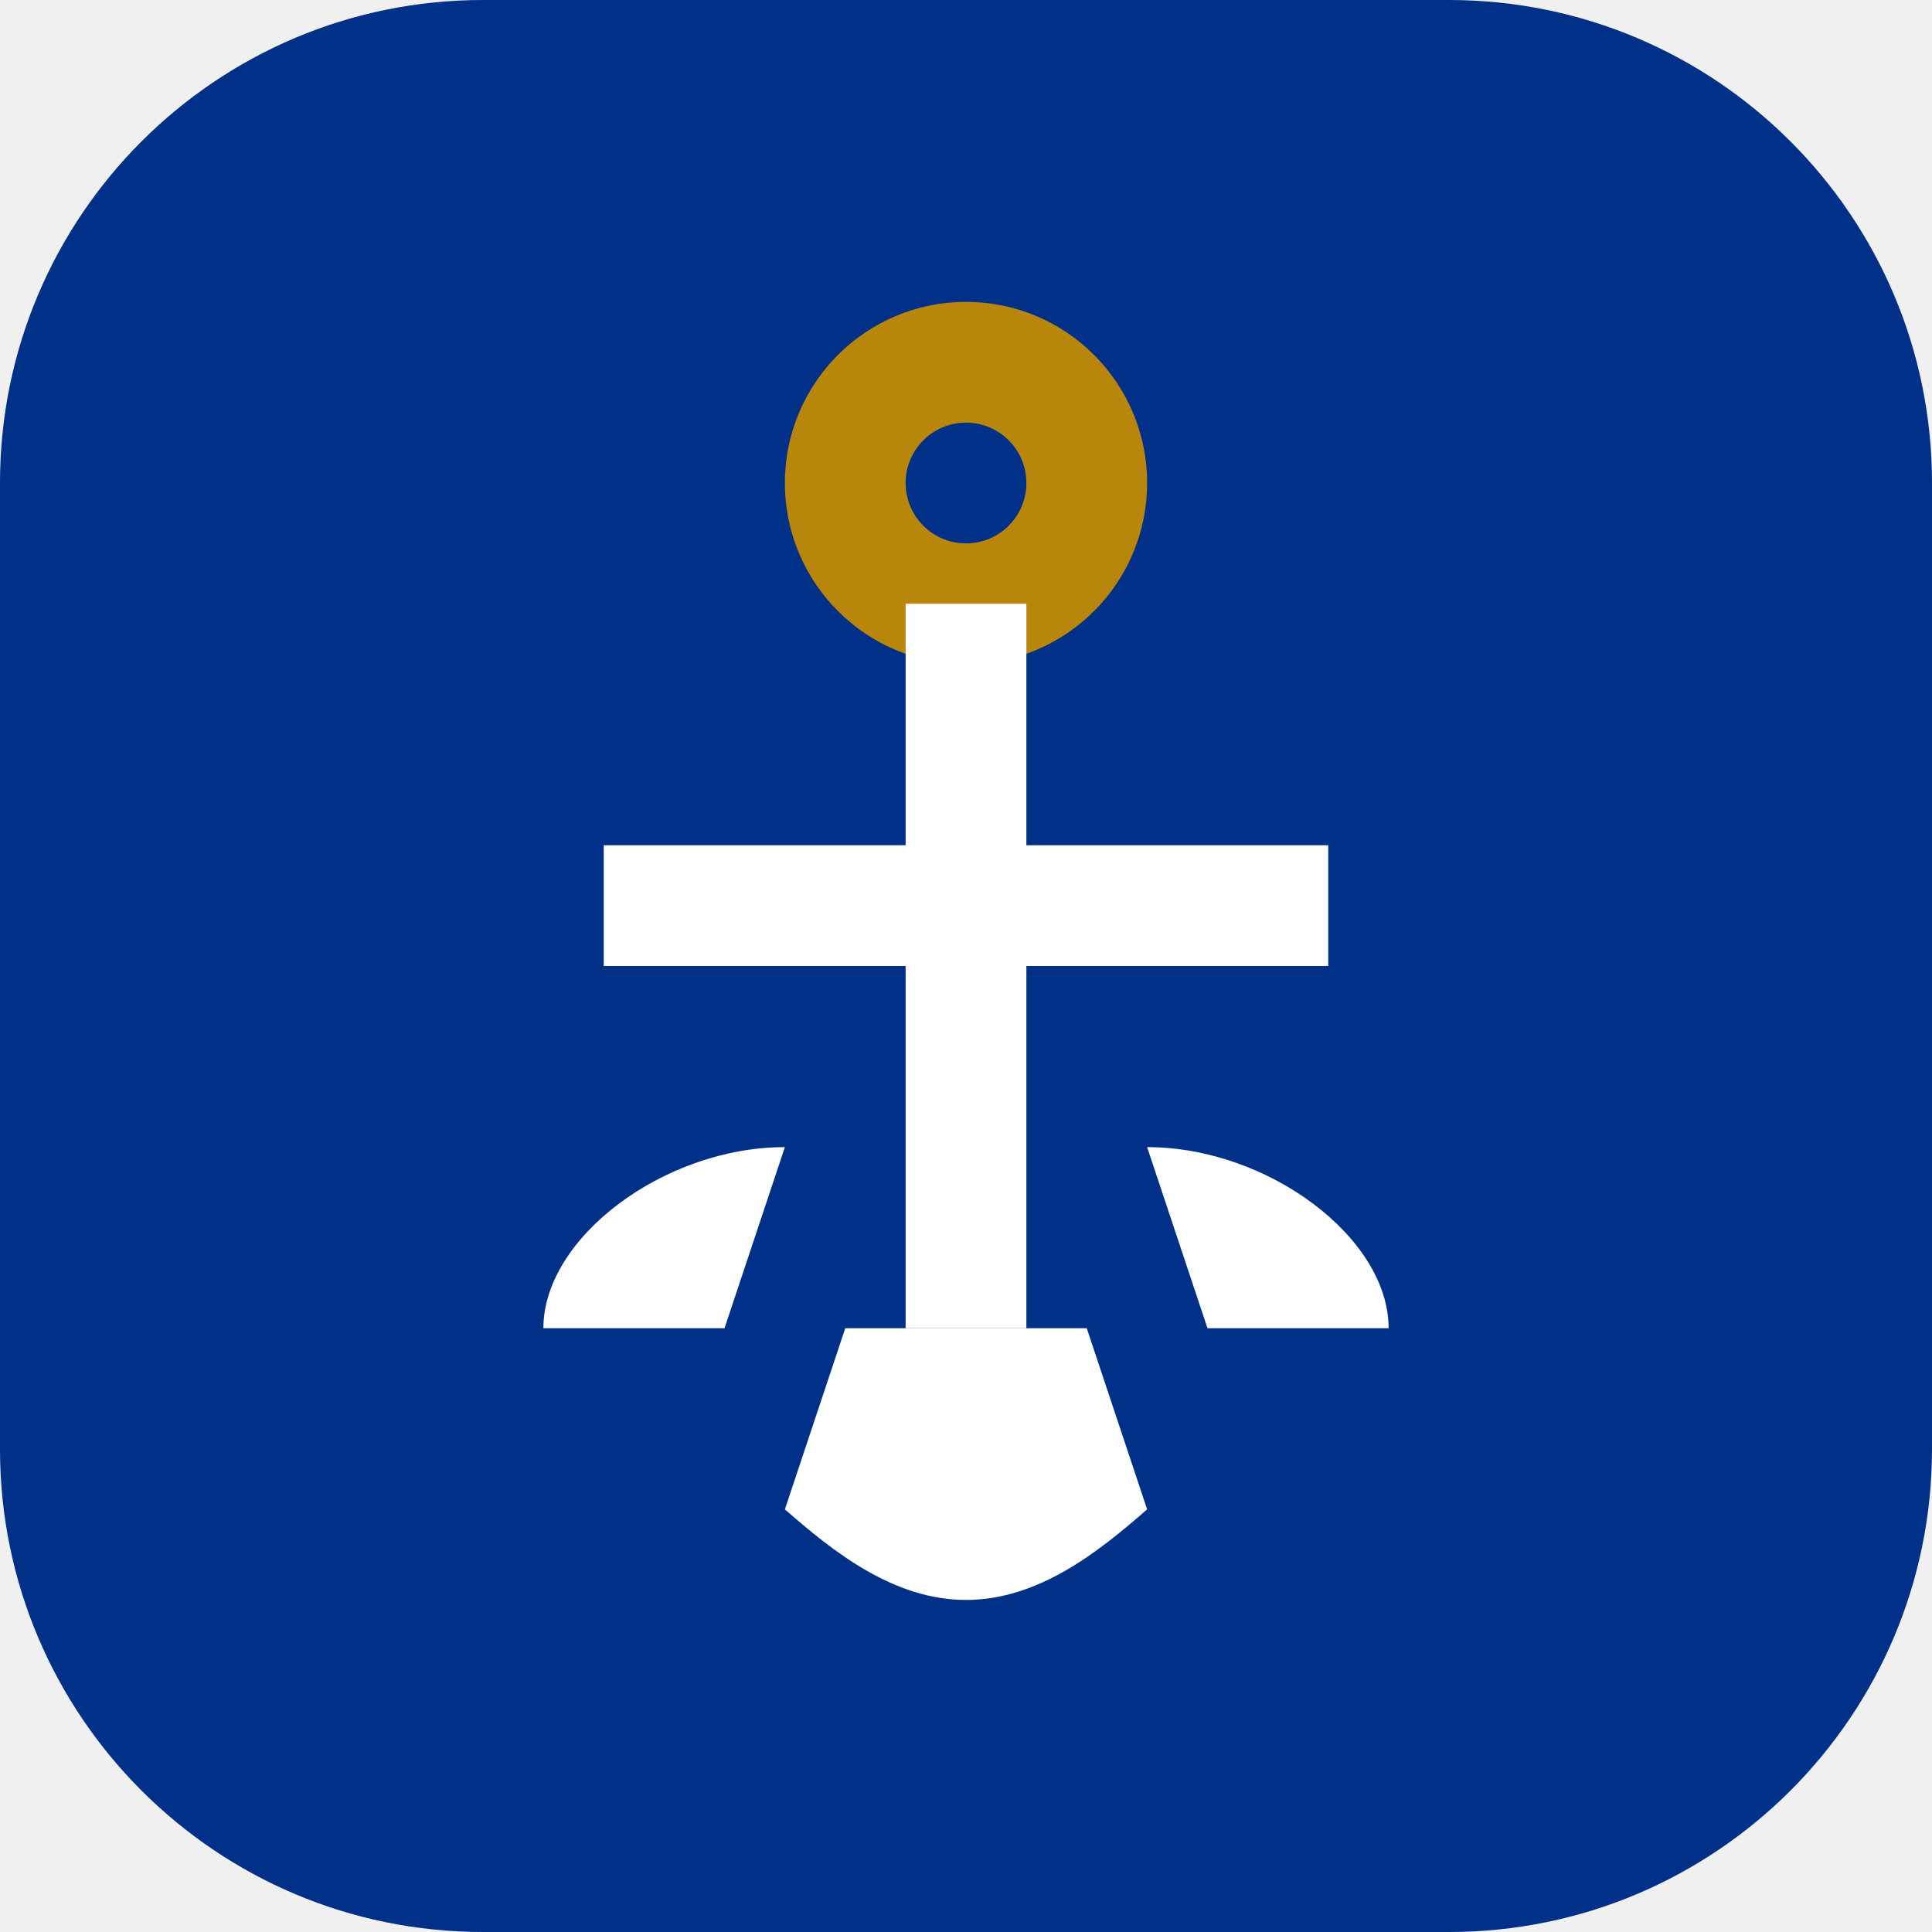
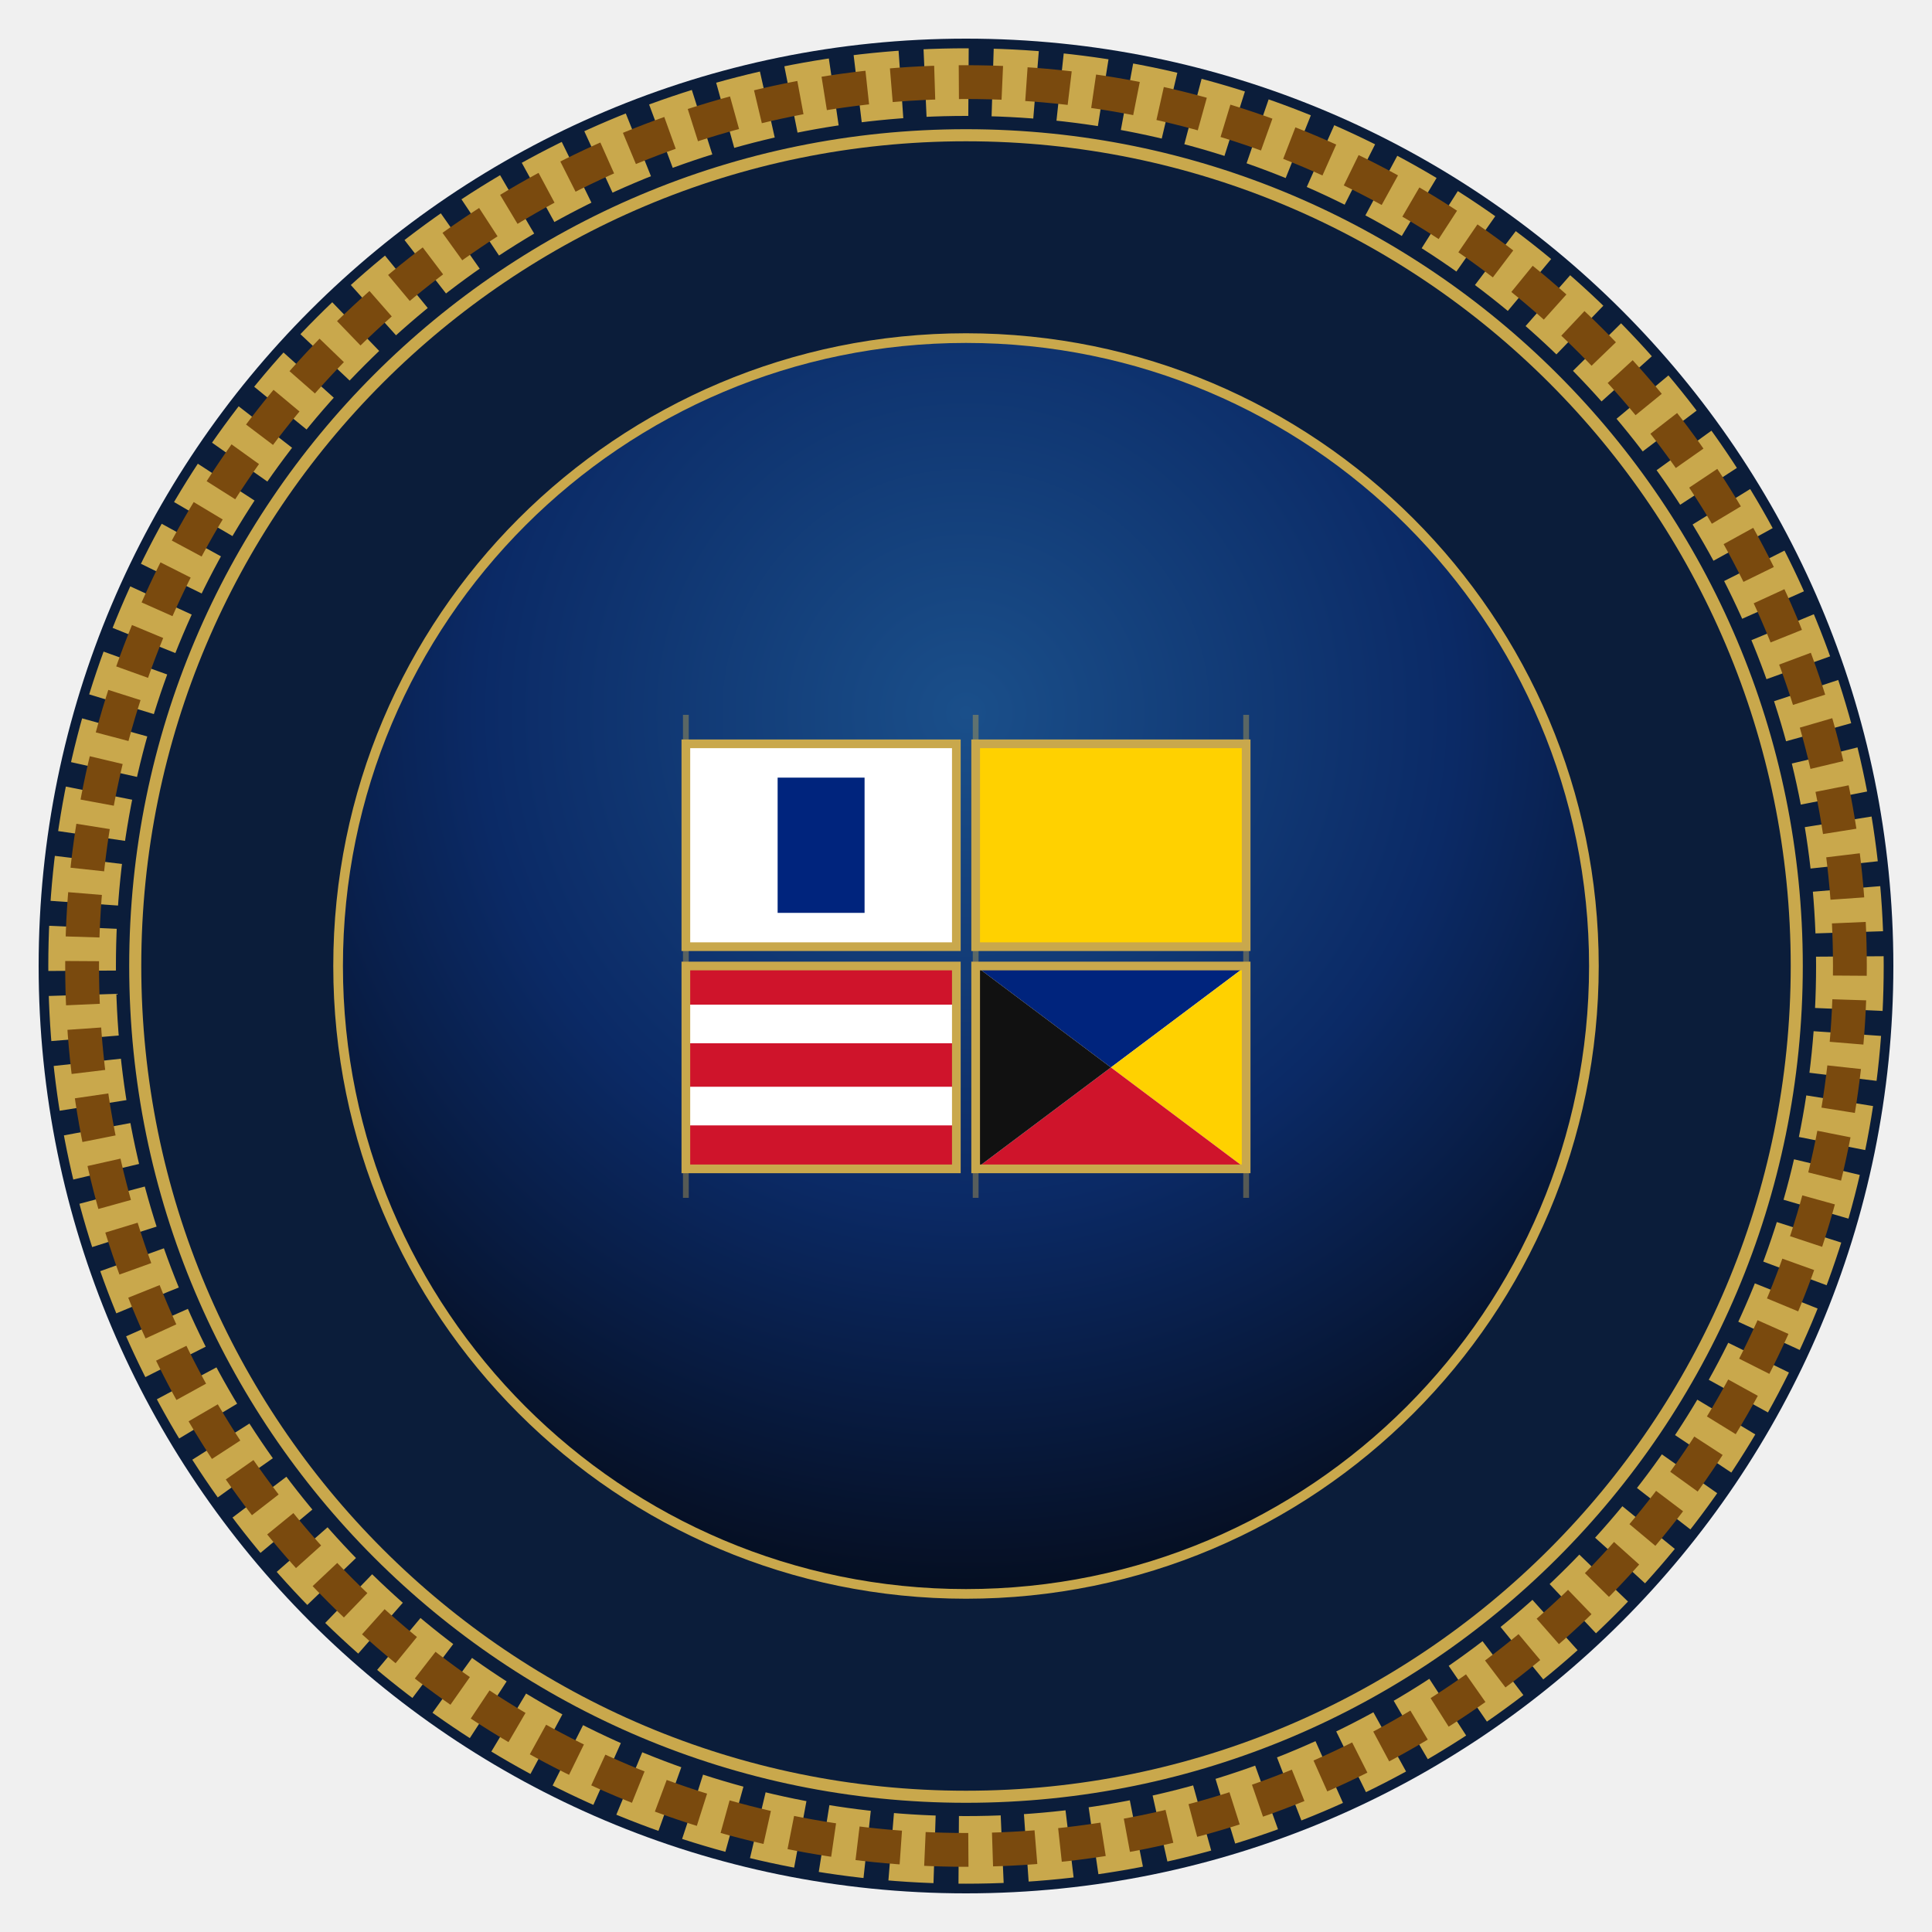
- <svg xmlns="http://www.w3.org/2000/svg" viewBox="0 0 32 32" fill="none">
-   <rect width="32" height="32" rx="8" fill="#003087" />
-   <path d="M16 5a3 3 0 1 1 0 6 3 3 0 0 1 0-6zm0 2a1 1 0 1 0 0 2 1 1 0 0 0 0-2z" fill="#B8860B" />
-   <path d="M15 10h2v12h-2z" fill="white" />
-   <path d="M10 14h12v2H10z" fill="white" />
-   <path d="M9 22c0-1.5 2-3 4-3l-1 3H9zm14 0c0-1.5-2-3-4-3l1 3h3z" fill="white" />
-   <path d="M13 25c.8.7 1.8 1.5 3 1.5s2.2-.8 3-1.5l-1-3h-4l-1 3z" fill="white" />
+ <svg xmlns="http://www.w3.org/2000/svg" width="32" height="32" viewBox="0 0 400 400">
+   <defs>
+     <radialGradient id="ocean" cx="50%" cy="30%" r="70%">
+       <stop offset="0%" stop-color="#1a4f8a" />
+       <stop offset="55%" stop-color="#0b2a66" />
+       <stop offset="100%" stop-color="#050e20" />
+     </radialGradient>
+     <clipPath id="fz">
+       <rect x="202" y="200" width="56" height="42" />
+     </clipPath>
+   </defs>
+   <circle cx="200" cy="200" r="192" fill="#0b1d3a" />
+   <circle cx="200" cy="200" r="183" fill="none" stroke="#C9A84C" stroke-width="14" stroke-dasharray="9,5" />
+   <circle cx="200" cy="200" r="183" fill="none" stroke="#7a4a0e" stroke-width="7" stroke-dasharray="9,5" stroke-dashoffset="7" />
+   <circle cx="200" cy="200" r="172" fill="none" stroke="#C9A84C" stroke-width="2.5" />
+   <circle cx="200" cy="200" r="130" fill="url(#ocean)" />
+   <circle cx="200" cy="200" r="130" fill="none" stroke="#C9A84C" stroke-width="2" />
+   <line x1="142" y1="148" x2="142" y2="248" stroke="#C9A84C" stroke-width="1.2" opacity="0.4" />
+   <line x1="202" y1="148" x2="202" y2="248" stroke="#C9A84C" stroke-width="1.2" opacity="0.4" />
+   <line x1="258" y1="148" x2="258" y2="248" stroke="#C9A84C" stroke-width="1.2" opacity="0.4" />
+   <rect x="142" y="154" width="56" height="42" fill="#ffffff" />
+   <rect x="161" y="161" width="18" height="28" fill="#00247d" />
+   <rect x="142" y="154" width="56" height="42" fill="none" stroke="#C9A84C" stroke-width="1.8" />
+   <rect x="202" y="154" width="56" height="42" fill="#FFD100" />
+   <rect x="202" y="154" width="56" height="42" fill="none" stroke="#C9A84C" stroke-width="1.8" />
+   <rect x="142" y="200" width="56" height="42" fill="#CF142B" />
+   <rect x="142" y="208" width="56" height="8" fill="white" />
+   <rect x="142" y="225" width="56" height="8" fill="white" />
+   <rect x="142" y="200" width="56" height="42" fill="none" stroke="#C9A84C" stroke-width="1.8" />
+   <rect x="202" y="200" width="56" height="42" fill="white" />
+   <polygon points="202,200 258,200 230,221" fill="#00247d" clip-path="url(#fz)" />
+   <polygon points="258,200 258,242 230,221" fill="#FFD100" clip-path="url(#fz)" />
+   <polygon points="258,242 202,242 230,221" fill="#CF142B" clip-path="url(#fz)" />
+   <polygon points="202,242 202,200 230,221" fill="#111111" clip-path="url(#fz)" />
+   <rect x="202" y="200" width="56" height="42" fill="none" stroke="#C9A84C" stroke-width="1.8" />
</svg>
